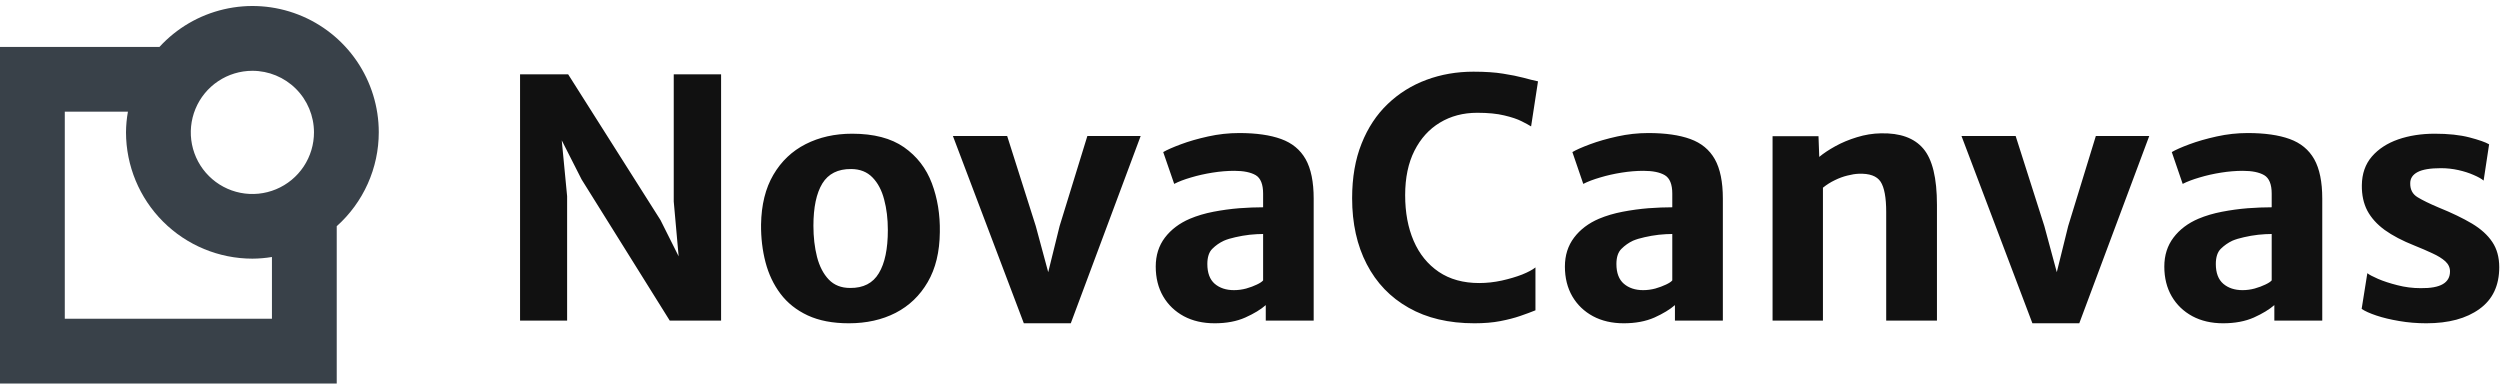
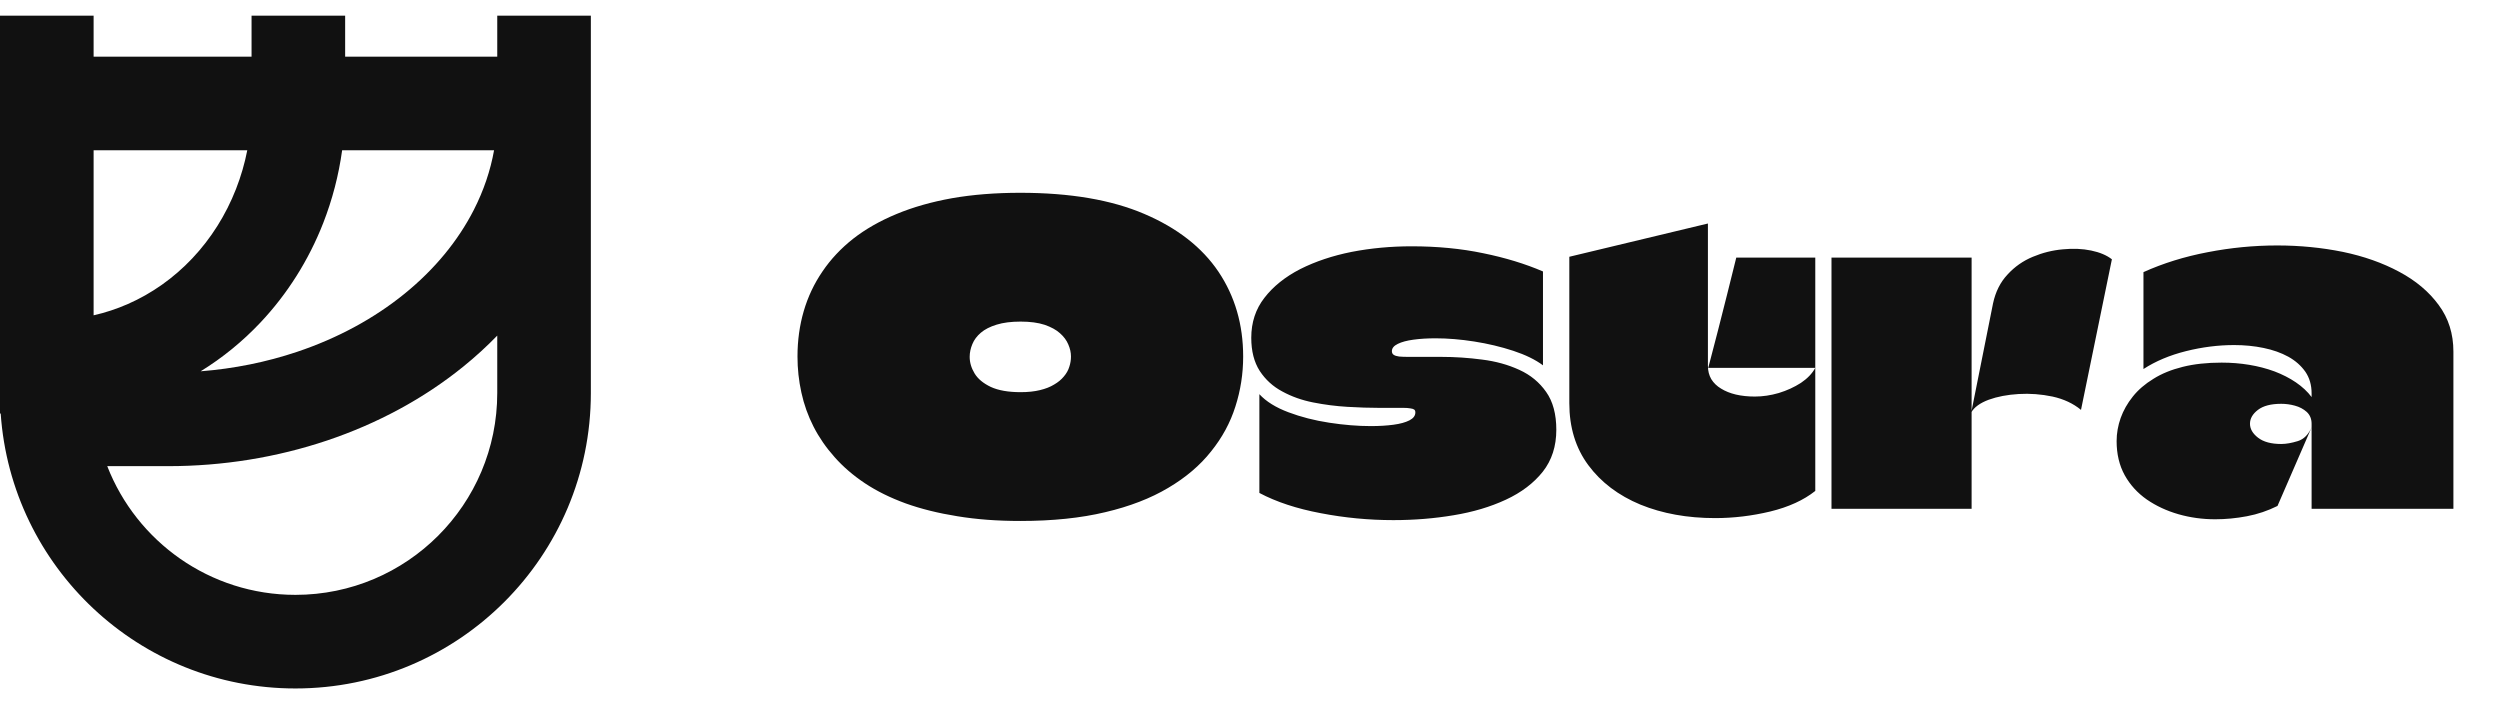
- <svg xmlns="http://www.w3.org/2000/svg" data-logo="logo" viewBox="0 0 264.01 41" width="264.01" height="41">
-   <g id="logogram" transform="     translate(0, 0.5)     rotate(0 20 20)        ">
-     <path d="M40 13.468C40 10.782 39.189 8.159 37.673 5.942C36.157 3.725 34.007 2.017 31.503 1.043C29 0.068 26.262 -0.128 23.645 0.481C21.029 1.09 18.658 2.474 16.842 4.453H0V40H35.56V23.387C36.956 22.139 38.073 20.61 38.838 18.901C39.603 17.192 39.999 15.341 40 13.468ZM33.158 13.468C33.161 14.755 32.781 16.014 32.068 17.086C31.355 18.157 30.34 18.993 29.152 19.487C27.963 19.982 26.655 20.113 25.392 19.863C24.13 19.614 22.97 18.995 22.058 18.086C21.147 17.177 20.527 16.018 20.274 14.756C20.022 13.494 20.151 12.185 20.642 10.996C21.134 9.806 21.968 8.79 23.038 8.074C24.108 7.359 25.366 6.977 26.653 6.977C28.376 6.977 30.029 7.66 31.248 8.877C32.468 10.094 33.154 11.745 33.158 13.468ZM28.718 33.158H6.842V11.296H13.509C13.38 12.013 13.312 12.74 13.306 13.468C13.31 17.007 14.717 20.4 17.22 22.902C19.722 25.404 23.114 26.812 26.653 26.815C27.345 26.811 28.035 26.753 28.718 26.64V33.158Z" fill="#394149" />
+ <svg xmlns="http://www.w3.org/2000/svg" data-logo="logo" viewBox="0 0 148.09 42" width="148.09" height="42">
+   <g id="logogram" transform="     translate(0, 0.5)     rotate(0 17.5 20.5)        ">
+     <path fill-rule="evenodd" clip-rule="evenodd" d="M29.455 2.856V0.43H35V22.782C35 32.447 27.165 40.282 17.5 40.282C8.243 40.282 0.664 33.093 0.041 23.994H0V0.43H5.545V2.856H14.901V0.43H20.445V2.856H29.455ZM29.455 22.782V19.38C28.832 20.023 28.163 20.633 27.454 21.208C25.112 23.107 22.361 24.59 19.369 25.595C16.376 26.6 13.183 27.113 9.968 27.113H6.353C8.088 31.575 12.425 34.737 17.5 34.737C24.103 34.737 29.455 29.384 29.455 22.782ZM15.427 18.606C14.371 19.726 13.18 20.696 11.885 21.494C13.854 21.34 15.783 20.951 17.604 20.339C20.013 19.53 22.17 18.355 23.962 16.901C25.753 15.449 27.136 13.756 28.064 11.939C28.651 10.791 29.052 9.603 29.267 8.4H20.267C20.064 9.874 19.689 11.321 19.148 12.707C18.289 14.903 17.027 16.909 15.427 18.606ZM5.545 18.178V8.4H14.648C14.495 9.183 14.272 9.949 13.983 10.689C13.379 12.237 12.496 13.633 11.394 14.801C10.292 15.969 8.992 16.887 7.574 17.509C6.915 17.799 6.236 18.022 5.545 18.178Z" fill="#111111" />
  </g>
-   <g id="logotype" transform="translate(46, 6.86)">
-     <path fill="#111111" d="M13.89 27L8.92 27L8.92 0.99L14.00 0.99L23.75 16.38L27.14 23.15L25.93 23.15L25.15 14.42L25.15 0.99L30.15 0.99L30.15 27L24.73 27L15.42 12.09L11.51 4.39L12.98 4.39L13.89 13.86L13.89 27ZM43.64 27.28L43.64 27.28Q41.09 27.28 39.30 26.45Q37.52 25.62 36.42 24.16Q35.33 22.71 34.84 20.83Q34.35 18.95 34.37 16.85L34.37 16.85Q34.42 13.73 35.67 11.60Q36.92 9.46 39.08 8.36Q41.25 7.26 43.99 7.26L43.99 7.26Q47.42 7.26 49.47 8.69Q51.52 10.13 52.41 12.50Q53.30 14.87 53.25 17.66L53.25 17.66Q53.22 20.79 51.97 22.93Q50.73 25.07 48.58 26.18Q46.43 27.28 43.64 27.28ZM43.78 23.55L43.78 23.55Q45.87 23.57 46.81 21.99Q47.76 20.42 47.76 17.43L47.76 17.43Q47.76 15.66 47.37 14.21Q46.99 12.75 46.14 11.88Q45.29 11.00 43.89 10.99L43.89 10.99Q41.79 10.97 40.84 12.52Q39.90 14.07 39.90 16.99L39.90 16.99Q39.90 18.77 40.28 20.27Q40.67 21.77 41.52 22.66Q42.37 23.55 43.78 23.55ZM67.08 27.28L62.12 27.28L54.63 7.50L60.36 7.50L63.38 17.01L65.27 24.01L64.17 24.01L65.90 17.01L68.83 7.50L74.46 7.50L67.08 27.28ZM82.27 27.28L82.27 27.28Q80.41 27.28 79.01 26.53Q77.61 25.77 76.83 24.43Q76.05 23.08 76.05 21.29L76.05 21.29Q76.05 19.51 77.02 18.23Q78.00 16.95 79.66 16.24L79.66 16.24Q80.80 15.76 82.15 15.50Q83.51 15.24 84.86 15.13Q86.22 15.03 87.39 15.03L87.39 15.03L88.28 16.13L87.39 17.85Q86.76 17.85 85.97 17.93Q85.19 18.02 84.46 18.19Q83.73 18.35 83.25 18.56L83.25 18.56Q82.56 18.88 82.03 19.41Q81.50 19.93 81.50 21.02L81.50 21.02Q81.50 22.43 82.28 23.11Q83.07 23.78 84.31 23.78L84.31 23.78Q84.96 23.78 85.60 23.61Q86.24 23.43 86.73 23.19Q87.22 22.96 87.39 22.75L87.39 22.75L88.32 23.85L87.67 25.36Q86.89 26.05 85.51 26.67Q84.14 27.28 82.27 27.28ZM92.73 14.12L92.73 27L87.67 27L87.67 24.09L87.39 24.09L87.39 13.59Q87.39 12.11 86.61 11.64Q85.82 11.18 84.35 11.18L84.35 11.18Q83.25 11.18 82.05 11.37Q80.85 11.56 79.78 11.88Q78.71 12.19 78.00 12.56L78.00 12.56L76.84 9.20Q77.44 8.85 78.70 8.38Q79.95 7.91 81.58 7.55Q83.21 7.19 84.86 7.19L84.86 7.19Q87.55 7.19 89.29 7.82Q91.03 8.45 91.88 9.95Q92.73 11.46 92.73 14.12L92.73 14.12ZM96.79 14.07L96.79 14.07Q96.79 10.79 97.79 8.30Q98.78 5.81 100.55 4.12Q102.32 2.43 104.64 1.57Q106.96 0.71 109.60 0.71L109.60 0.71Q111.47 0.71 112.74 0.92Q114.01 1.12 114.88 1.35Q115.74 1.59 116.42 1.73L116.42 1.73L115.69 6.49Q115.36 6.28 114.68 5.94Q114.01 5.60 112.86 5.33Q111.72 5.05 110.00 5.05L110.00 5.05Q107.78 5.05 106.06 6.09Q104.35 7.12 103.37 9.06Q102.39 11.00 102.39 13.75L102.39 13.75Q102.39 16.50 103.29 18.58Q104.19 20.66 105.94 21.85Q107.69 23.03 110.21 23.03L110.21 23.03Q111.39 23.03 112.59 22.77Q113.80 22.50 114.75 22.13Q115.69 21.75 116.15 21.38L116.15 21.38L116.15 25.91Q115.44 26.20 114.53 26.51Q113.63 26.82 112.44 27.05Q111.26 27.28 109.70 27.28L109.70 27.28Q105.64 27.28 102.76 25.64Q99.87 24.01 98.33 21.03Q96.79 18.06 96.79 14.07ZM125.47 27.28L125.47 27.28Q123.62 27.28 122.22 26.53Q120.82 25.77 120.04 24.43Q119.26 23.08 119.26 21.29L119.26 21.29Q119.26 19.51 120.23 18.23Q121.20 16.95 122.86 16.24L122.86 16.24Q124.00 15.76 125.36 15.50Q126.72 15.24 128.07 15.13Q129.43 15.03 130.60 15.03L130.60 15.03L131.49 16.13L130.60 17.85Q129.97 17.85 129.18 17.93Q128.40 18.02 127.67 18.19Q126.94 18.35 126.45 18.56L126.45 18.56Q125.77 18.88 125.24 19.41Q124.70 19.93 124.70 21.02L124.70 21.02Q124.70 22.43 125.49 23.11Q126.28 23.78 127.52 23.78L127.52 23.78Q128.17 23.78 128.81 23.61Q129.44 23.43 129.94 23.19Q130.43 22.96 130.60 22.75L130.60 22.75L131.53 23.85L130.88 25.36Q130.09 26.05 128.72 26.67Q127.34 27.28 125.47 27.28ZM135.94 14.12L135.94 27L130.88 27L130.88 24.09L130.60 24.09L130.60 13.59Q130.60 12.11 129.81 11.64Q129.03 11.18 127.55 11.18L127.55 11.18Q126.45 11.18 125.25 11.37Q124.05 11.56 122.99 11.88Q121.92 12.19 121.20 12.56L121.20 12.56L120.05 9.20Q120.64 8.85 121.90 8.38Q123.16 7.91 124.79 7.55Q126.42 7.19 128.06 7.19L128.06 7.19Q130.76 7.19 132.50 7.82Q134.24 8.45 135.09 9.95Q135.94 11.46 135.94 14.12L135.94 14.12ZM146.51 27L141.19 27L141.19 7.52L146.04 7.52L146.12 9.71Q146.79 9.15 147.82 8.58Q148.85 8.01 150.10 7.63Q151.36 7.24 152.63 7.22L152.63 7.22Q155.68 7.15 157.11 8.84Q158.55 10.53 158.55 14.77L158.55 14.77L158.55 27L153.19 27L153.19 15.52Q153.19 13.24 152.60 12.33Q152.00 11.42 150.27 11.49L150.27 11.49Q149.75 11.51 149.09 11.68Q148.43 11.84 147.76 12.17Q147.09 12.49 146.51 12.96L146.51 12.96L146.51 27ZM173.58 27.28L168.63 27.28L161.14 7.50L166.86 7.50L169.89 17.01L171.78 24.01L170.68 24.01L172.41 17.01L175.33 7.50L180.97 7.50L173.58 27.28ZM188.77 27.28L188.77 27.28Q186.92 27.28 185.52 26.53Q184.12 25.77 183.34 24.43Q182.56 23.08 182.56 21.29L182.56 21.29Q182.56 19.51 183.53 18.23Q184.50 16.95 186.16 16.24L186.16 16.24Q187.30 15.76 188.66 15.50Q190.01 15.24 191.37 15.13Q192.73 15.03 193.90 15.03L193.90 15.03L194.79 16.13L193.90 17.85Q193.27 17.85 192.48 17.93Q191.69 18.02 190.97 18.19Q190.24 18.35 189.75 18.56L189.75 18.56Q189.07 18.88 188.53 19.41Q188.00 19.93 188.00 21.02L188.00 21.02Q188.00 22.43 188.79 23.11Q189.58 23.78 190.82 23.78L190.82 23.78Q191.47 23.78 192.10 23.61Q192.74 23.43 193.23 23.19Q193.72 22.96 193.90 22.75L193.90 22.75L194.83 23.85L194.18 25.36Q193.39 26.05 192.02 26.67Q190.64 27.28 188.77 27.28ZM199.24 14.12L199.24 27L194.18 27L194.18 24.09L193.90 24.09L193.90 13.59Q193.90 12.11 193.11 11.64Q192.32 11.18 190.85 11.18L190.85 11.18Q189.75 11.18 188.55 11.37Q187.35 11.56 186.29 11.88Q185.22 12.19 184.50 12.56L184.50 12.56L183.35 9.20Q183.94 8.85 185.20 8.38Q186.46 7.91 188.09 7.55Q189.72 7.19 191.36 7.19L191.36 7.19Q194.06 7.19 195.80 7.82Q197.54 8.45 198.39 9.95Q199.24 11.46 199.24 14.12L199.24 14.12ZM203.40 25.76L203.40 25.76L204.00 21.99Q204.28 22.22 205.13 22.59Q205.99 22.96 207.18 23.26Q208.37 23.57 209.63 23.57L209.63 23.57Q211.22 23.59 211.98 23.14Q212.73 22.70 212.73 21.80L212.73 21.80Q212.73 21.19 212.23 20.73Q211.73 20.28 210.87 19.89Q210.02 19.49 208.97 19.07L208.97 19.07Q207.08 18.32 205.84 17.43Q204.61 16.53 204.00 15.39Q203.40 14.24 203.42 12.70L203.42 12.70Q203.44 10.88 204.48 9.67Q205.52 8.47 207.26 7.86Q209.00 7.26 211.12 7.26L211.12 7.26Q213.27 7.26 214.78 7.65Q216.30 8.05 216.86 8.38L216.86 8.38L216.28 12.21Q215.95 11.93 215.23 11.62Q214.51 11.30 213.61 11.10Q212.71 10.90 211.78 10.90L211.78 10.90Q210.09 10.90 209.31 11.31Q208.53 11.72 208.53 12.49L208.53 12.49Q208.51 13.49 209.31 13.97Q210.10 14.45 211.52 15.05L211.52 15.05Q213.62 15.90 215.05 16.75Q216.47 17.60 217.20 18.70Q217.93 19.79 217.93 21.36L217.93 21.36Q217.93 24.27 215.84 25.77Q213.76 27.28 210.23 27.28L210.23 27.28Q208.74 27.28 207.36 27.04Q205.99 26.81 204.95 26.46Q203.91 26.11 203.40 25.76Z" />
+   <g id="logotype" transform="translate(41, 11.14)">
+     <path fill="#111111" d="M19.44 19.72L19.44 19.72Q17.40 19.72 15.71 19.44Q14.02 19.17 12.65 18.68Q11.28 18.18 10.24 17.49Q9.19 16.79 8.44 15.94Q7.68 15.09 7.19 14.13Q6.70 13.17 6.47 12.11Q6.24 11.06 6.24 9.98L6.24 9.98Q6.24 8.56 6.61 7.29Q6.98 6.02 7.72 4.94Q8.45 3.86 9.54 3.00Q10.63 2.15 12.10 1.54Q13.56 0.93 15.40 0.60Q17.23 0.28 19.44 0.28L19.44 0.28Q23.86 0.28 26.78 1.53Q29.71 2.78 31.18 4.96Q32.64 7.14 32.64 9.98L32.64 9.98Q32.64 11.51 32.18 12.94Q31.73 14.37 30.74 15.60Q29.76 16.84 28.20 17.76Q26.64 18.69 24.47 19.20Q22.30 19.72 19.44 19.72ZM19.46 12.09L19.46 12.09Q20.11 12.09 20.60 11.97Q21.10 11.85 21.44 11.64Q21.79 11.44 22.02 11.16Q22.25 10.89 22.34 10.59Q22.44 10.29 22.44 9.98L22.44 9.98Q22.44 9.62 22.28 9.26Q22.13 8.90 21.79 8.60Q21.46 8.30 20.88 8.10Q20.30 7.91 19.46 7.91L19.46 7.91Q18.62 7.91 18.04 8.09Q17.45 8.27 17.10 8.57Q16.75 8.87 16.60 9.24Q16.44 9.62 16.44 10L16.44 10Q16.44 10.50 16.73 10.98Q17.02 11.46 17.69 11.78Q18.36 12.09 19.46 12.09ZM33.12 8.87L33.12 8.87Q33.12 7.50 33.90 6.50Q34.68 5.49 36.02 4.80Q37.37 4.12 39.07 3.78Q40.78 3.45 42.62 3.45L42.62 3.45Q44.90 3.45 46.86 3.86Q48.82 4.26 50.40 4.94L50.40 4.94L50.40 10.50Q49.73 10 48.64 9.64Q47.54 9.28 46.33 9.09Q45.12 8.90 44.04 8.90L44.04 8.90Q43.32 8.90 42.73 8.98Q42.14 9.06 41.80 9.23Q41.45 9.40 41.45 9.66L41.45 9.66Q41.45 9.81 41.56 9.88Q41.66 9.95 41.88 9.98Q42.10 10 42.43 10L42.43 10Q42.98 10 43.42 10Q43.85 10 44.38 10L44.38 10Q45.58 10 46.79 10.16Q48 10.31 49.00 10.77Q49.99 11.22 50.59 12.08Q51.19 12.93 51.19 14.32L51.19 14.32Q51.19 15.78 50.39 16.80Q49.58 17.82 48.20 18.46Q46.82 19.10 45.11 19.38Q43.39 19.67 41.54 19.67L41.54 19.67Q39.36 19.67 37.24 19.26Q35.11 18.86 33.60 18.06L33.60 18.06L33.60 12.21Q34.20 12.86 35.32 13.28Q36.43 13.70 37.74 13.90Q39.05 14.10 40.20 14.10L40.20 14.10Q40.94 14.10 41.54 14.02Q42.14 13.94 42.49 13.76Q42.84 13.58 42.84 13.29L42.84 13.29Q42.84 13.17 42.77 13.12Q42.70 13.07 42.54 13.05Q42.38 13.02 42.12 13.02L42.12 13.02Q41.76 13.02 41.38 13.02Q40.99 13.02 40.68 13.02L40.68 13.02Q39.84 13.02 38.82 12.96Q37.80 12.90 36.79 12.70Q35.78 12.50 34.96 12.05Q34.13 11.61 33.62 10.83Q33.12 10.05 33.12 8.87ZM66.53 10.65L60.19 10.65Q60.48 9.54 60.76 8.46Q61.03 7.38 61.31 6.29Q61.58 5.20 61.85 4.12L61.85 4.12L66.53 4.12L66.53 10.65ZM51.96 12.74L51.96 12.74Q51.96 10.67 51.96 8.39Q51.96 6.11 51.96 4.07L51.96 4.07L60.17 2.10Q60.17 3.28 60.17 4.50Q60.17 5.73 60.17 6.95L60.17 6.95Q60.17 7.84 60.17 8.73Q60.17 9.62 60.17 10.48L60.17 10.48Q60.17 10.50 60.17 10.50Q60.17 10.50 60.17 10.53L60.17 10.53Q60.17 10.98 60.37 11.32Q60.58 11.66 60.95 11.88Q61.32 12.11 61.82 12.23Q62.33 12.35 62.95 12.35L62.95 12.35Q63.65 12.35 64.37 12.14Q65.09 11.92 65.68 11.54Q66.26 11.15 66.53 10.65L66.53 10.65L66.53 17.94Q65.50 18.76 63.86 19.16Q62.23 19.55 60.60 19.55L60.60 19.55Q58.13 19.55 56.17 18.75Q54.22 17.94 53.09 16.42Q51.96 14.90 51.96 12.74ZM67.49 4.12L75.79 4.12Q75.79 5.56 75.79 7.01Q75.79 8.46 75.79 9.92Q75.79 11.37 75.79 12.83L75.79 12.83Q75.79 14.37 75.79 15.90Q75.79 17.44 75.79 19L75.79 19L67.49 19Q67.49 16.62 67.49 14.25Q67.49 11.87 67.49 9.50L67.49 9.50Q67.49 8.15 67.49 6.81Q67.49 5.46 67.49 4.12L67.49 4.12ZM75.77 13.29L75.77 13.29L77.06 6.83Q77.28 5.80 77.92 5.12Q78.55 4.43 79.42 4.07Q80.28 3.71 81.19 3.63Q82.10 3.54 82.87 3.70Q83.64 3.86 84.10 4.22L84.10 4.22L82.27 13.14Q81.58 12.57 80.58 12.35Q79.58 12.14 78.58 12.20Q77.57 12.26 76.80 12.54Q76.03 12.83 75.77 13.29ZM85.97 4.98L85.97 4.98L85.97 10.72Q87.05 10.02 88.49 9.66Q89.93 9.30 91.34 9.30L91.34 9.30Q92.26 9.30 93.08 9.47Q93.91 9.64 94.55 9.99Q95.18 10.34 95.56 10.88Q95.93 11.42 95.93 12.16L95.93 12.16Q95.93 12.18 95.93 12.22Q95.93 12.26 95.93 12.29Q95.93 12.33 95.93 12.38L95.93 12.38Q95.57 11.90 95.00 11.51Q94.44 11.13 93.73 10.86Q93.02 10.60 92.23 10.47Q91.44 10.34 90.60 10.34L90.60 10.34Q89.30 10.34 88.30 10.59Q87.29 10.84 86.56 11.30Q85.82 11.75 85.34 12.35Q84.86 12.95 84.62 13.62Q84.38 14.30 84.38 14.99L84.38 14.99Q84.38 16.14 84.86 17.01Q85.34 17.87 86.17 18.45Q87 19.02 88.04 19.32Q89.09 19.62 90.22 19.62L90.22 19.62Q91.15 19.62 92.10 19.44Q93.05 19.26 93.91 18.83L93.91 18.83Q94.42 17.66 94.93 16.48Q95.45 15.30 95.95 14.13L95.95 14.13Q95.66 14.82 95.11 14.99Q94.56 15.16 94.13 15.16L94.13 15.16Q93.24 15.16 92.76 14.79Q92.28 14.42 92.28 13.96L92.28 13.96Q92.28 13.50 92.75 13.14Q93.22 12.78 94.13 12.78L94.13 12.78Q94.54 12.78 94.94 12.89Q95.35 13 95.64 13.26Q95.93 13.53 95.93 13.96L95.93 13.96Q95.93 15.21 95.93 16.47Q95.93 17.73 95.93 19L95.93 19Q96.77 19 97.61 19Q98.45 19 99.29 19Q100.13 19 100.97 19Q101.81 19 102.65 19Q103.49 19 104.33 19L104.33 19Q104.33 16.67 104.33 14.34Q104.33 12.02 104.33 9.69L104.33 9.69Q104.33 8.10 103.46 6.93Q102.60 5.75 101.12 4.96Q99.65 4.17 97.78 3.78Q95.90 3.40 93.89 3.40L93.89 3.40Q91.82 3.40 89.77 3.80Q87.72 4.19 85.97 4.98Z" />
  </g>
</svg>
